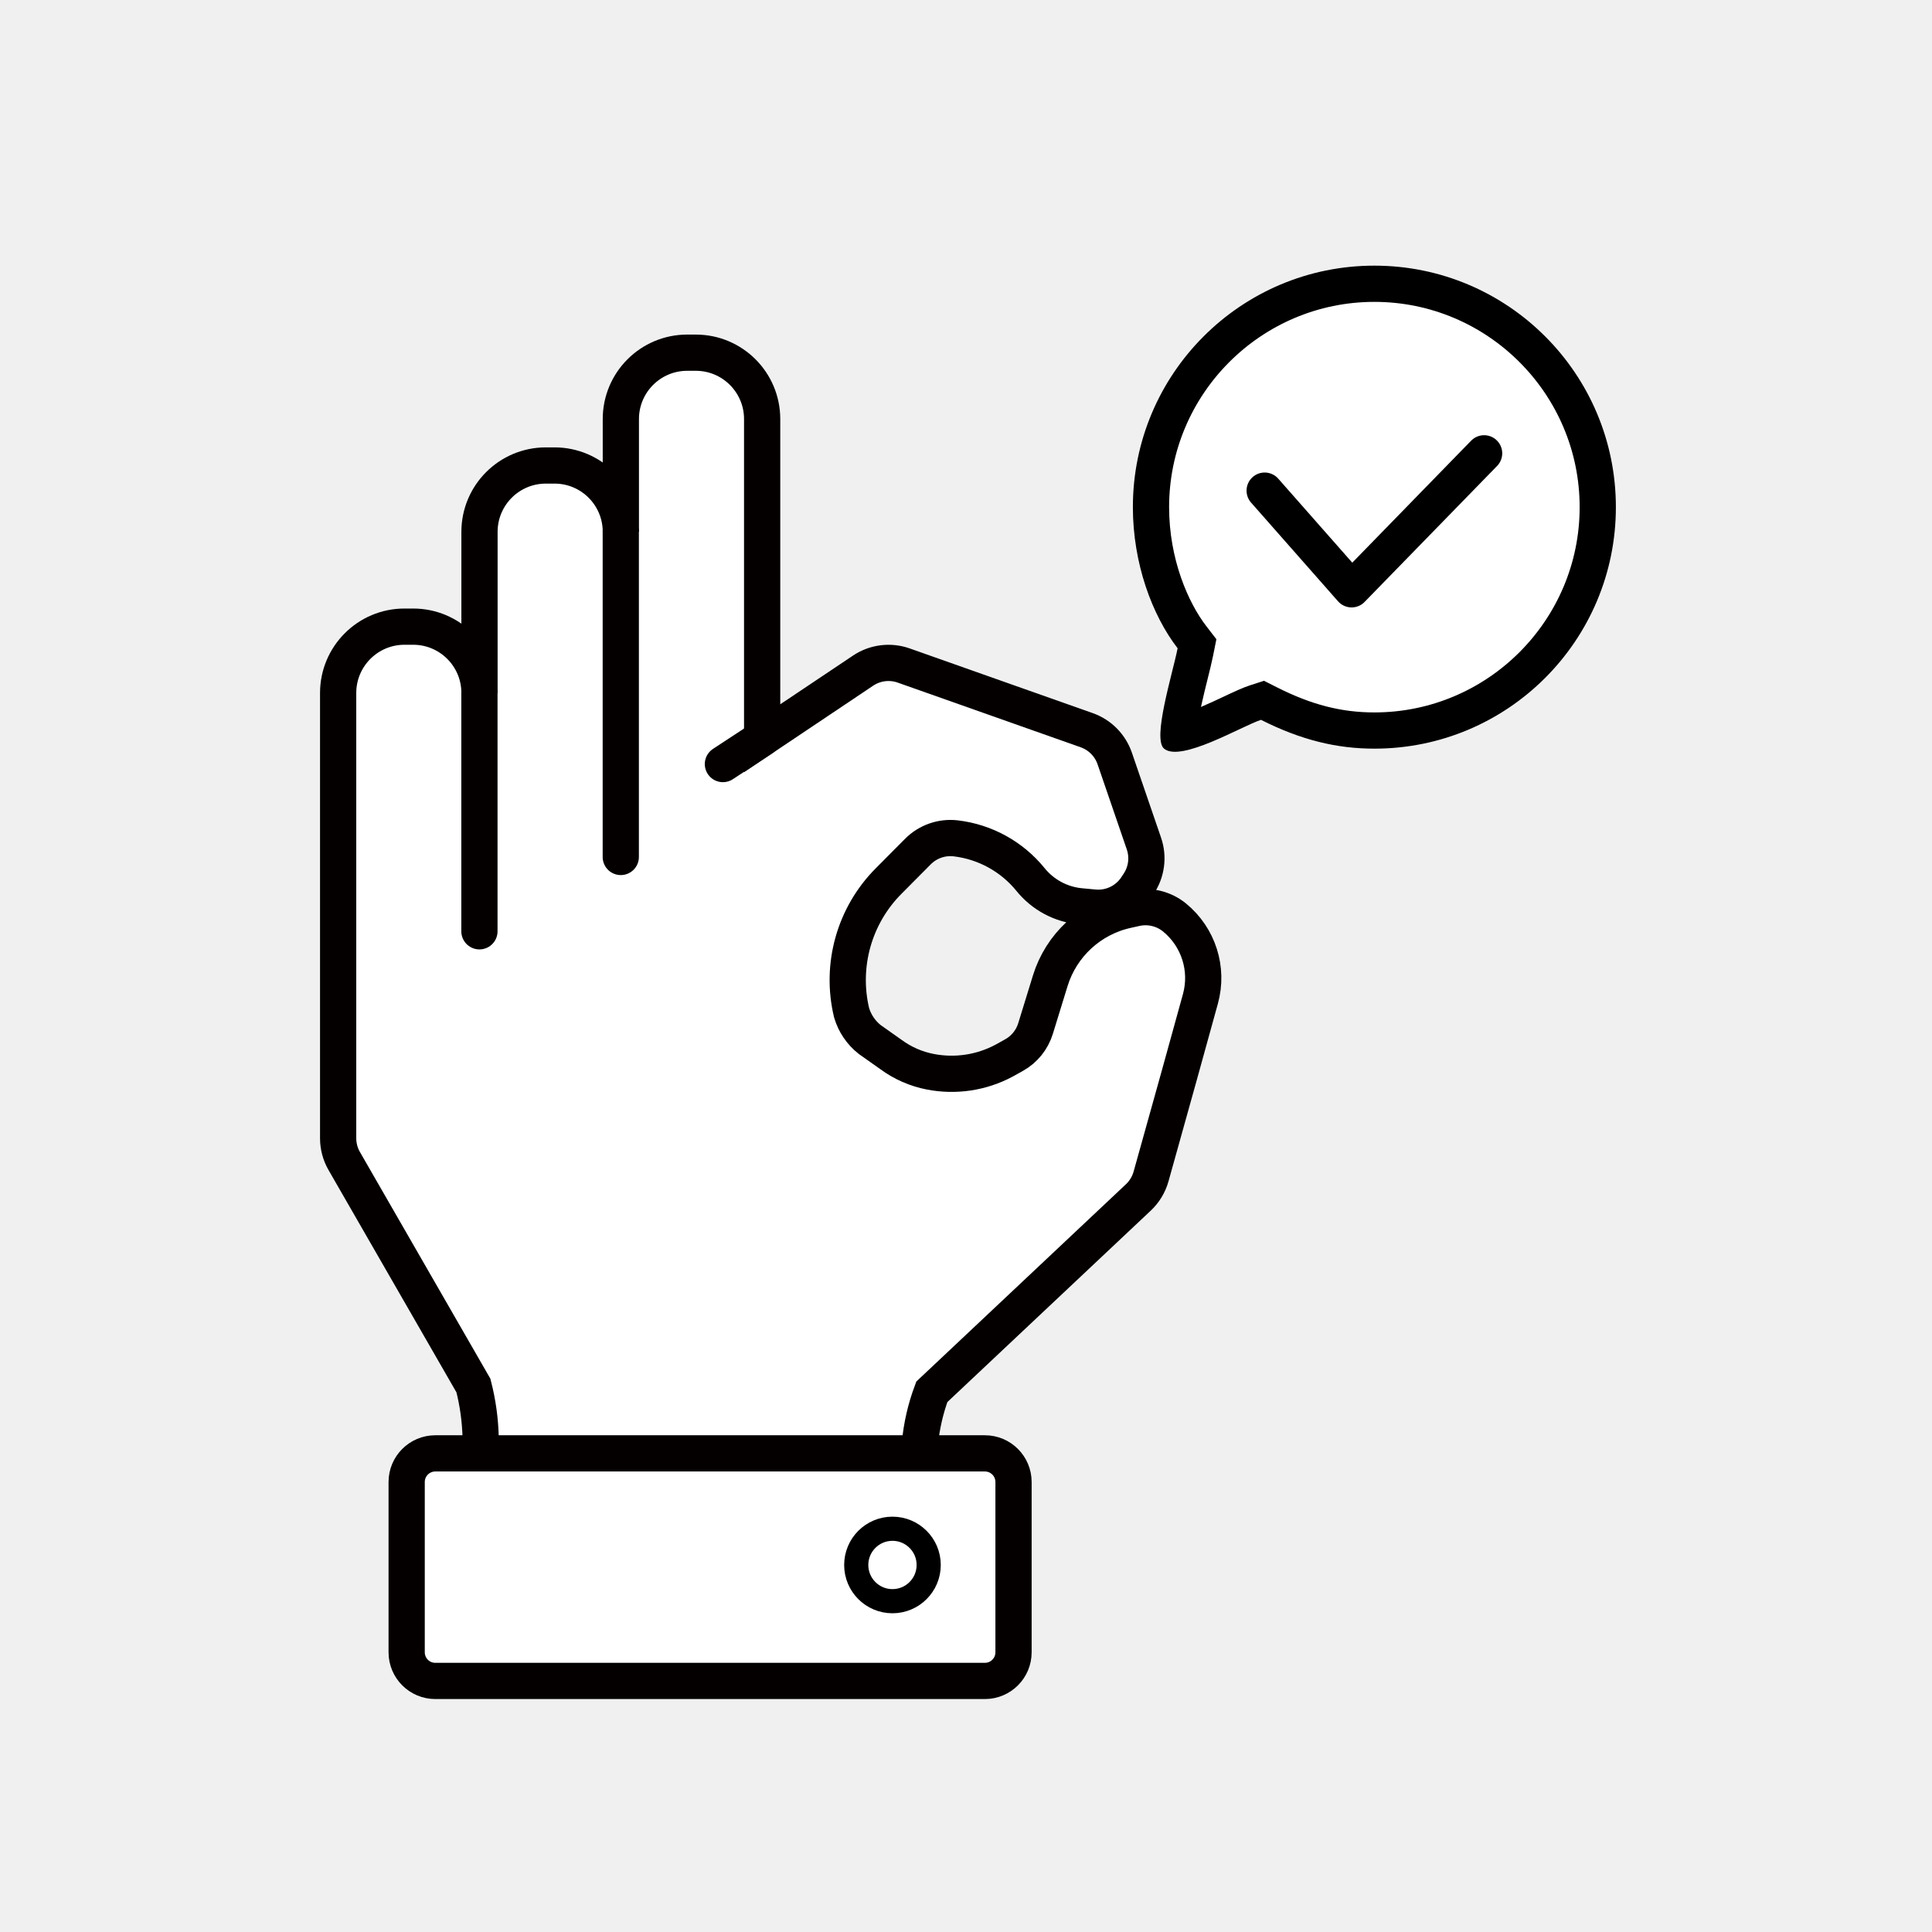
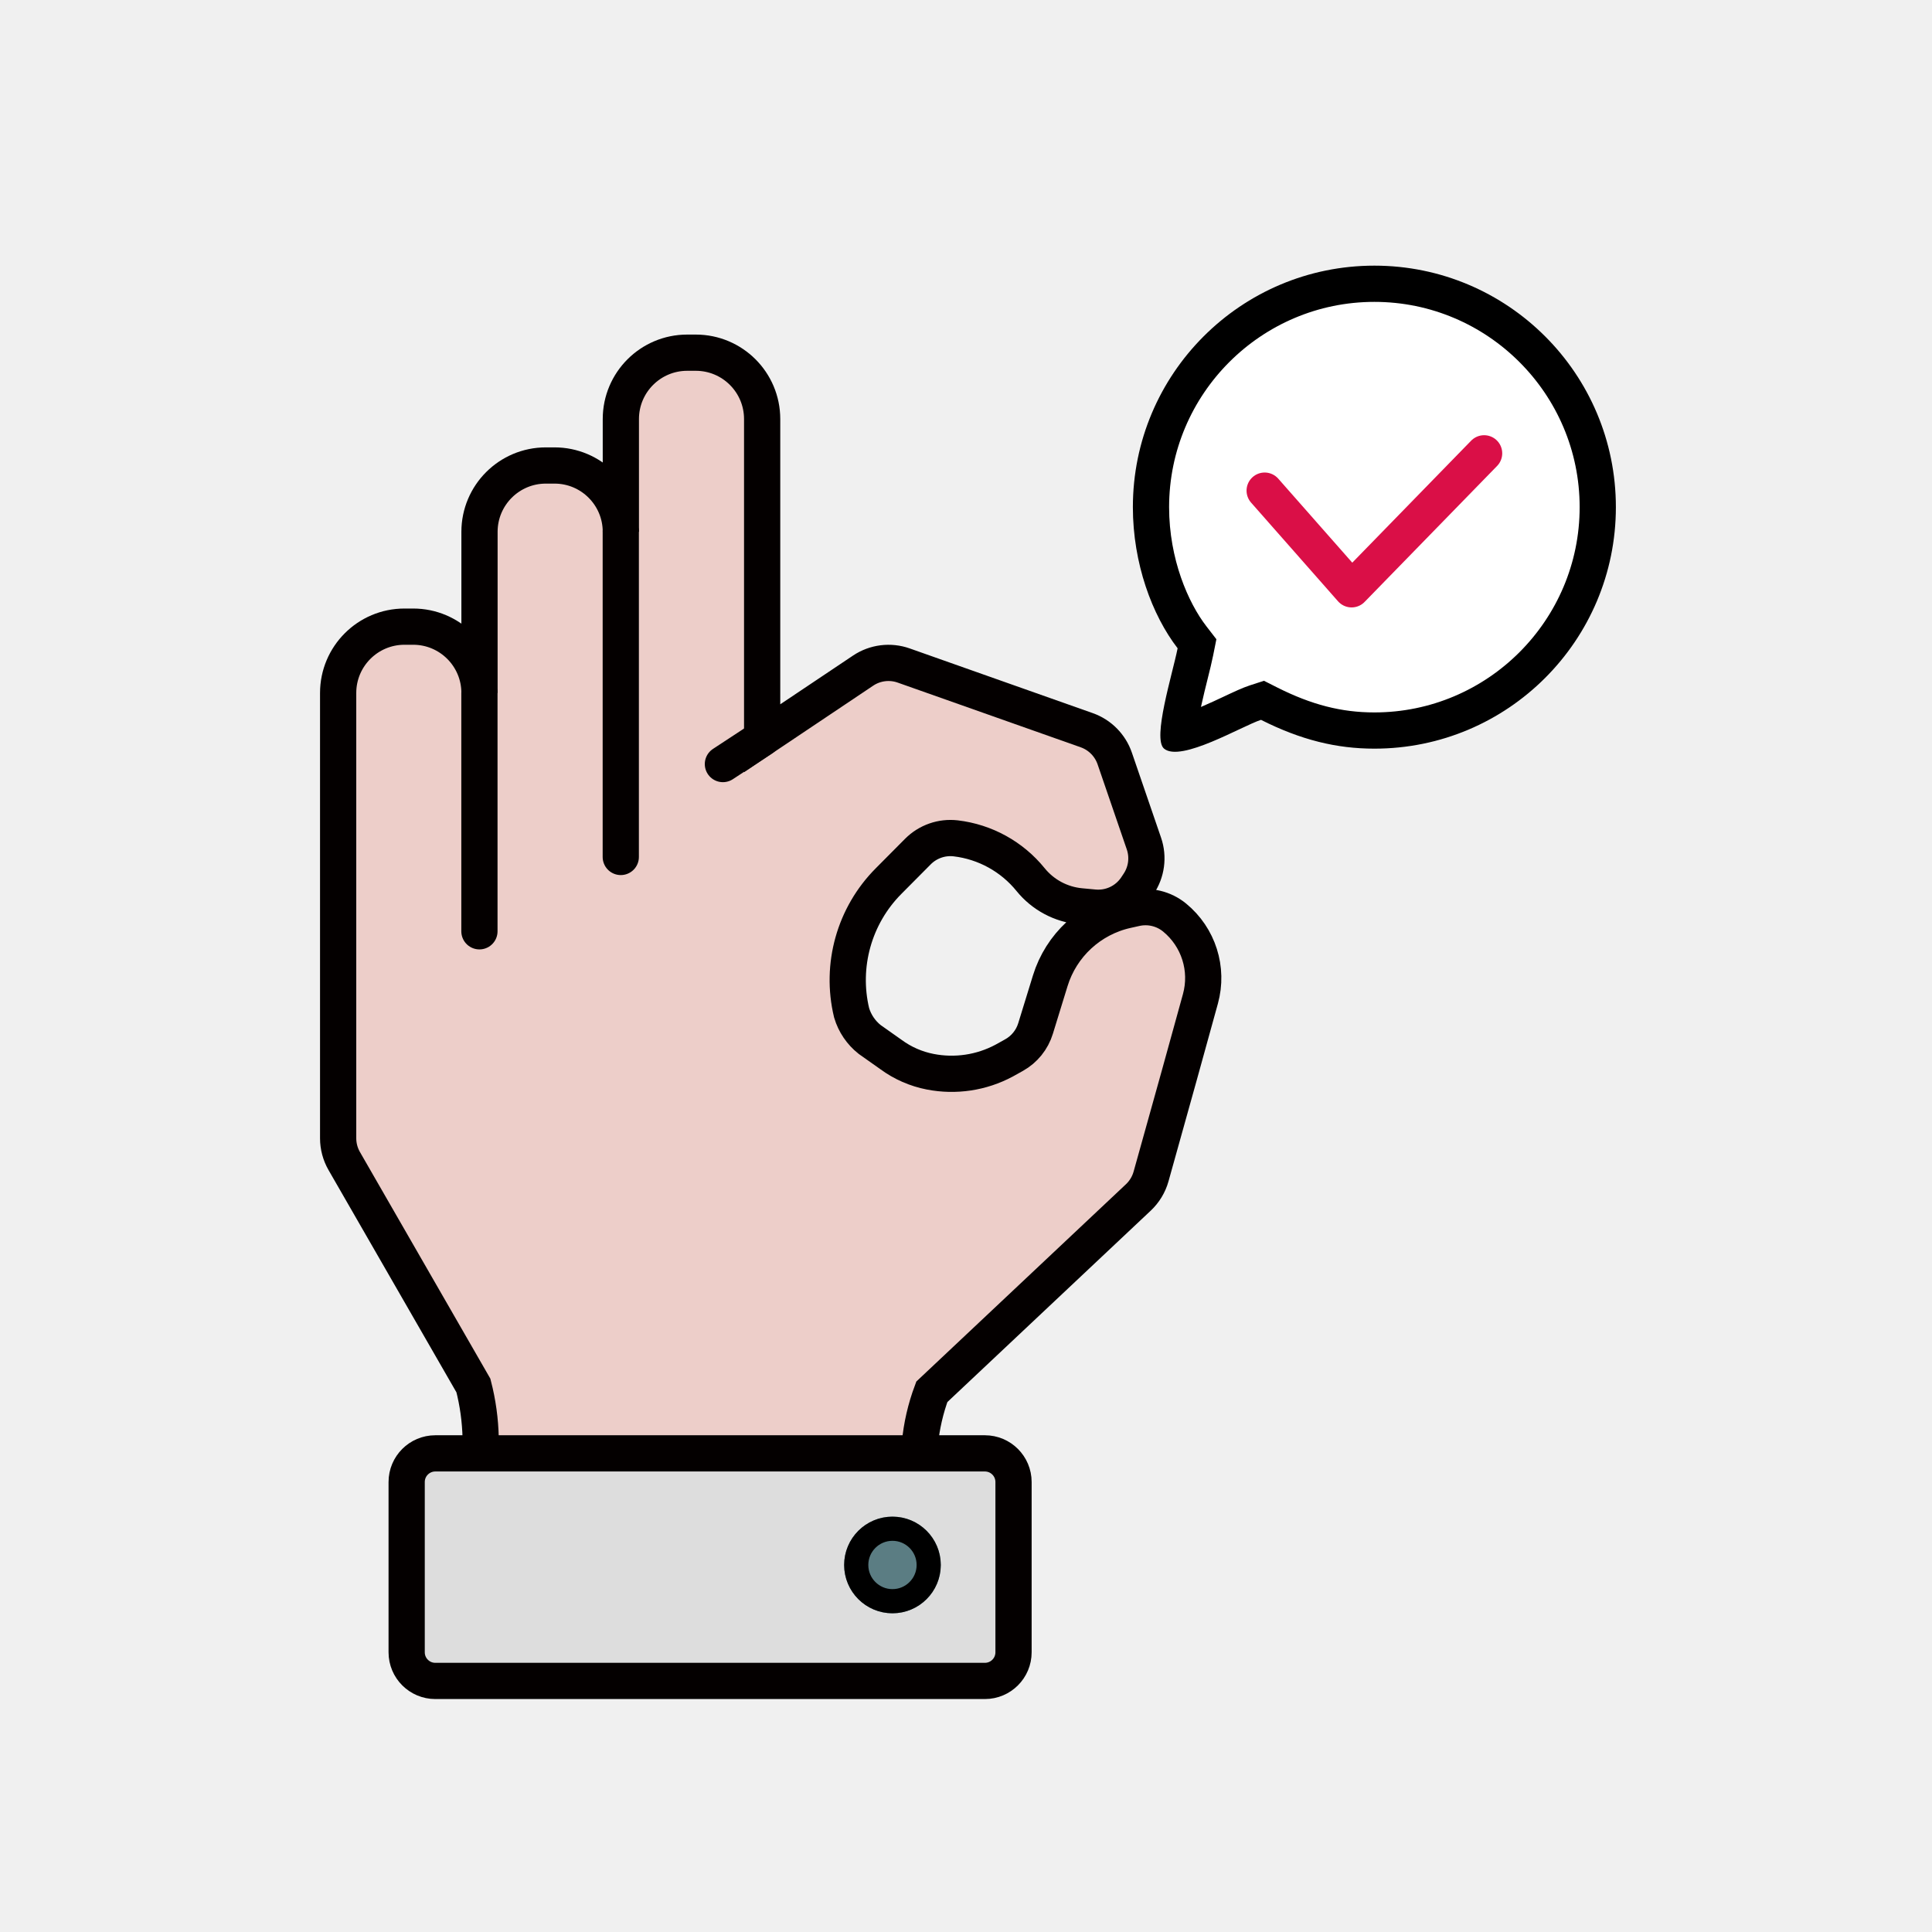
- <svg xmlns="http://www.w3.org/2000/svg" width="80" height="80" viewBox="0 0 80 80">
-   <g id="그룹_1260" data-name="그룹 1260" transform="translate(-442 -384)">
-     <rect id="사각형_828" data-name="사각형 828" width="80" height="80" transform="translate(442 384)" fill="none" />
-     <g id="그룹_437" data-name="그룹 437" transform="translate(-14.09 44)">
-       <g id="패스_213" data-name="패스 213" transform="translate(503 351)" fill="#fff">
-         <path d="M 1.884 19.37 C 1.905 18.788 2.215 17.544 2.359 16.965 C 2.454 16.584 2.536 16.254 2.588 15.992 L 2.655 15.657 L 2.447 15.386 C 1.384 14.008 0.75 11.995 0.75 10 C 0.75 4.9 4.9 0.75 10 0.75 C 15.1 0.75 19.25 4.9 19.25 10 C 19.25 15.1 15.1 19.25 10 19.25 C 8.513 19.25 7.169 18.907 5.642 18.137 L 5.367 17.999 L 5.074 18.094 C 4.821 18.176 4.488 18.332 4.066 18.531 C 3.447 18.822 2.446 19.294 1.884 19.37 Z" stroke="none" />
-         <path d="M 10 1.5 C 5.313 1.5 1.5 5.313 1.5 10 C 1.5 12.161 2.296 13.962 3.041 14.928 L 3.458 15.469 L 3.324 16.139 C 3.268 16.419 3.184 16.756 3.087 17.146 C 3.02 17.414 2.912 17.847 2.819 18.274 C 3.175 18.122 3.527 17.956 3.746 17.853 C 4.192 17.643 4.545 17.477 4.843 17.38 L 5.429 17.19 L 5.98 17.468 C 7.397 18.182 8.637 18.5 10 18.5 C 14.687 18.5 18.5 14.687 18.5 10 C 18.5 5.313 14.687 1.5 10 1.5 M 10 -3.814697265625e-06 C 15.523 -3.814697265625e-06 20 4.477 20 10 C 20 15.523 15.523 20 10 20 C 8.44 20 6.963 19.643 5.305 18.807 C 4.518 19.062 1.987 20.577 1.292 20 C 0.796 19.592 1.637 16.923 1.853 15.844 C 0.798 14.476 0 12.331 0 10 C 0 4.477 4.477 -3.814697265625e-06 10 -3.814697265625e-06 Z" stroke="none" fill="#000" />
-       </g>
-       <path id="패스_212" data-name="패스 212" d="M505.456,355.341l3.6,4.086,5.487-5.631" transform="translate(3.001 4.975)" fill="none" stroke="#000" stroke-linecap="round" stroke-linejoin="round" stroke-width="1.5" />
-       <g id="그룹_438" data-name="그룹 438" transform="translate(379.404 367.614)">
-         <path id="패스_214" data-name="패스 214" d="M125.324,10.38a1.9,1.9,0,0,0-1.614-.386l-.372.083A4.285,4.285,0,0,0,120.174,13l-.608,1.974a1.9,1.9,0,0,1-.888,1.1l-.413.23a4.609,4.609,0,0,1-3.06.46,4.04,4.04,0,0,1-1.622-.71l-.885-.625a2.217,2.217,0,0,1-.749-1.106,5.81,5.81,0,0,1,1.53-5.452l1.216-1.224A1.9,1.9,0,0,1,116.26,7.1a4.7,4.7,0,0,1,3.1,1.708,3.018,3.018,0,0,0,2.067,1.106l.559.052a1.891,1.891,0,0,0,1.743-.822l.1-.151a1.892,1.892,0,0,0,.224-1.679l-1.208-3.52a1.894,1.894,0,0,0-1.161-1.172L114.108-.056a1.888,1.888,0,0,0-1.681.21c-1.012.675-2.8,1.871-4.182,2.8v-13.22A2.748,2.748,0,0,0,105.5-13.01h-.358a2.748,2.748,0,0,0-2.748,2.748v4.671a2.747,2.747,0,0,0-2.747-2.748h-.358a2.748,2.748,0,0,0-2.748,2.748V1.081a2.747,2.747,0,0,0-2.747-2.747h-.358a2.747,2.747,0,0,0-2.748,2.747V19.519a1.893,1.893,0,0,0,.253.945l5.348,9.294a9.5,9.5,0,0,1,.3,2.174c0,1.046.8.665,1.849.665h14.4c.869,0,1.673.637,1.883-.206l.056-.224a8.364,8.364,0,0,1,.494-2.149l8.552-8.049a1.893,1.893,0,0,0,.526-.87l1.167-4.18.877-3.173A3.238,3.238,0,0,0,125.324,10.38Z" fill="#fff" stroke="#040000" stroke-miterlimit="10" stroke-width="1.5" />
-         <line id="선_34" data-name="선 34" y2="9.868" transform="translate(96.538 1.081)" fill="#fff" stroke="#040000" stroke-linecap="round" stroke-miterlimit="10" stroke-width="1.5" />
-         <line id="선_35" data-name="선 35" y2="13.462" transform="translate(102.391 -5.591)" fill="#fff" stroke="#040000" stroke-linecap="round" stroke-miterlimit="10" stroke-width="1.5" />
-         <line id="선_36" data-name="선 36" x1="1.625" y2="1.066" transform="translate(106.62 2.958)" fill="#fff" stroke="#040000" stroke-linecap="round" stroke-miterlimit="10" stroke-width="1.5" />
-         <rect id="사각형_361" data-name="사각형 361" width="25.129" height="9.423" rx="1.186" transform="translate(93.525 32.567)" fill="#fff" stroke="#040000" stroke-miterlimit="10" stroke-width="1.5" />
-         <g id="타원_101" data-name="타원 101" transform="translate(111.641 35.188)" fill="#fff" stroke="#000" stroke-width="1">
-           <circle cx="2" cy="2" r="2" stroke="none" />
-           <circle cx="2" cy="2" r="1.5" fill="none" />
-         </g>
+ <svg xmlns="http://www.w3.org/2000/svg" data-name="그룹 1260" width="80" height="80" viewBox="0 0 80 80">
+   <path data-name="사각형 828" style="fill:none" d="M0 0h80v80H0z" />
+   <g data-name="그룹 437">
+     <g data-name="패스 213" style="fill:#fff">
+       <path d="M1.884 19.37c.021-.582.33-1.826.475-2.405.095-.381.177-.71.23-.973l.066-.335-.208-.27C1.384 14.007.75 11.994.75 10 .75 4.9 4.9.75 10 .75S19.25 4.9 19.25 10 15.1 19.25 10 19.25c-1.487 0-2.83-.343-4.358-1.113L5.367 18l-.293.095c-.253.082-.586.238-1.008.437-.619.291-1.62.763-2.182.839z" style="stroke:none" transform="translate(46.91 11)" />
+       <path d="M10 1.5c-4.687 0-8.5 3.813-8.5 8.5 0 2.16.796 3.962 1.54 4.928l.418.541-.134.67c-.056.28-.14.617-.237 1.007-.067.268-.175.7-.268 1.128.356-.152.708-.318.927-.421.446-.21.799-.376 1.097-.473l.586-.19.55.278C7.398 18.182 8.638 18.5 10 18.5c4.687 0 8.5-3.813 8.5-8.5 0-4.687-3.813-8.5-8.5-8.5M10 0c5.523 0 10 4.477 10 10s-4.477 10-10 10c-1.56 0-3.037-.357-4.695-1.193-.787.255-3.318 1.77-4.013 1.193-.496-.408.345-3.077.561-4.156C.798 14.476 0 12.331 0 10 0 4.477 4.477 0 10 0z" style="fill:#000;stroke:none" transform="translate(46.91 11)" />
+     </g>
+     <path data-name="패스 212" d="m505.456 355.341 3.6 4.086 5.487-5.631" transform="translate(-453.089 -335.025)" style="stroke-width:1.5px;stroke-linecap:round;stroke:#da0f47;stroke-linejoin:round;fill:none" />
+     <g data-name="그룹 438" transform="translate(-76.686 27.614)">
+       <path data-name="패스 214" d="M125.324 10.38a1.9 1.9 0 0 0-1.614-.386l-.372.083A4.285 4.285 0 0 0 120.174 13l-.608 1.974a1.9 1.9 0 0 1-.888 1.1l-.413.23a4.609 4.609 0 0 1-3.06.46 4.04 4.04 0 0 1-1.622-.71l-.885-.625a2.217 2.217 0 0 1-.749-1.106 5.81 5.81 0 0 1 1.53-5.452l1.216-1.224a1.9 1.9 0 0 1 1.565-.547 4.7 4.7 0 0 1 3.1 1.708 3.018 3.018 0 0 0 2.067 1.106l.559.052a1.891 1.891 0 0 0 1.743-.822l.1-.151a1.892 1.892 0 0 0 .224-1.679l-1.208-3.52a1.894 1.894 0 0 0-1.161-1.172l-7.576-2.678a1.888 1.888 0 0 0-1.681.21c-1.012.675-2.8 1.871-4.182 2.8v-13.22a2.748 2.748 0 0 0-2.745-2.744h-.358a2.748 2.748 0 0 0-2.748 2.748v4.671a2.747 2.747 0 0 0-2.747-2.748h-.358a2.748 2.748 0 0 0-2.748 2.748v6.672a2.747 2.747 0 0 0-2.747-2.747h-.358a2.747 2.747 0 0 0-2.748 2.747v18.438a1.893 1.893 0 0 0 .253.945l5.348 9.294a9.5 9.5 0 0 1 .3 2.174c0 1.046.8.665 1.849.665h14.4c.869 0 1.673.637 1.883-.206l.056-.224a8.364 8.364 0 0 1 .494-2.149l8.552-8.049a1.893 1.893 0 0 0 .526-.87l1.167-4.18.877-3.173a3.238 3.238 0 0 0-1.069-3.366z" style="stroke:#040000;stroke-miterlimit:10;fill:#edcec9;stroke-width:1.5px" />
+       <path data-name="선 34" transform="translate(96.538 1.081)" style="stroke:#040000;stroke-miterlimit:10;stroke-width:1.5px;stroke-linecap:round;fill:#fff" d="M0 0v9.868" />
+       <path data-name="선 35" transform="translate(102.391 -5.591)" style="stroke:#040000;stroke-miterlimit:10;stroke-width:1.5px;stroke-linecap:round;fill:#fff" d="M0 0v13.462" />
+       <path data-name="선 36" transform="translate(106.62 2.958)" style="stroke:#040000;stroke-miterlimit:10;stroke-width:1.5px;stroke-linecap:round;fill:#fff" d="M1.625 0 0 1.066" />
+       <rect data-name="사각형 361" width="25.129" height="9.423" rx="1.186" transform="translate(93.525 32.567)" style="fill:#ddd;stroke:#040000;stroke-miterlimit:10;stroke-width:1.5px" />
+       <g data-name="타원 101" transform="translate(111.641 35.188)" style="fill:#5b7d83;stroke:#000">
+         <circle cx="2" cy="2" r="2" style="stroke:none" />
+         <circle cx="2" cy="2" r="1.5" style="fill:none" />
      </g>
    </g>
  </g>
</svg>
